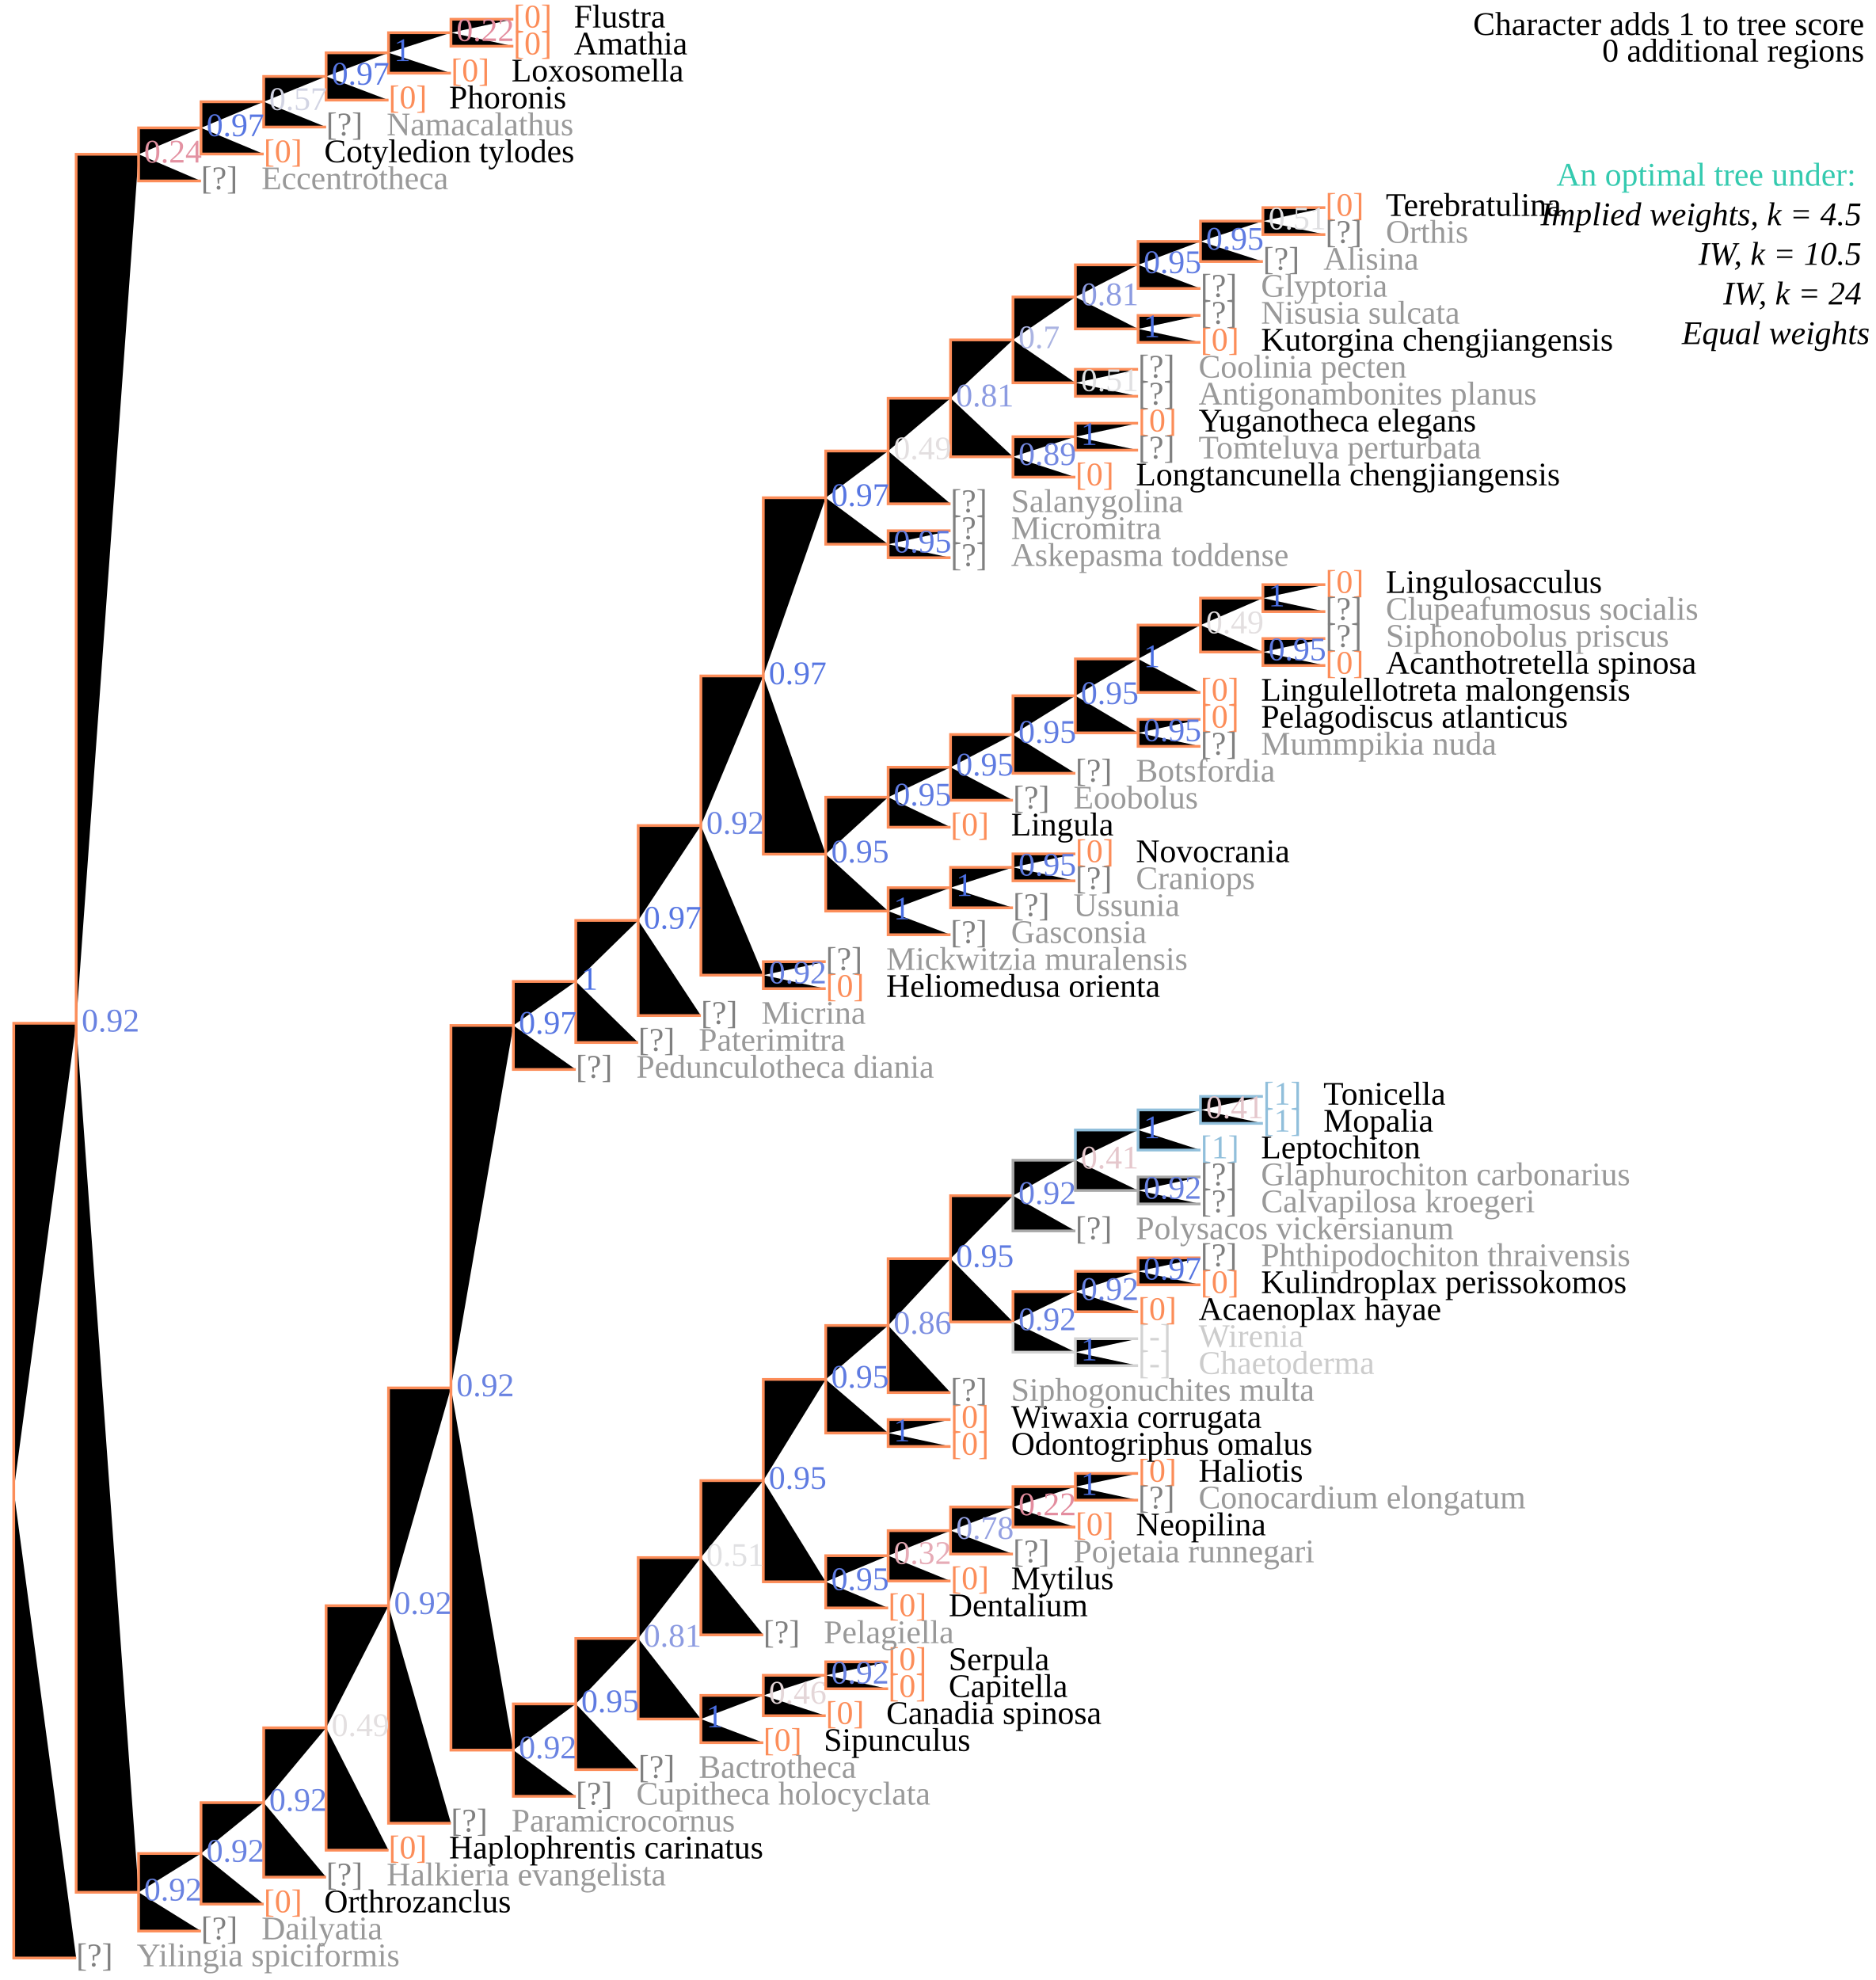
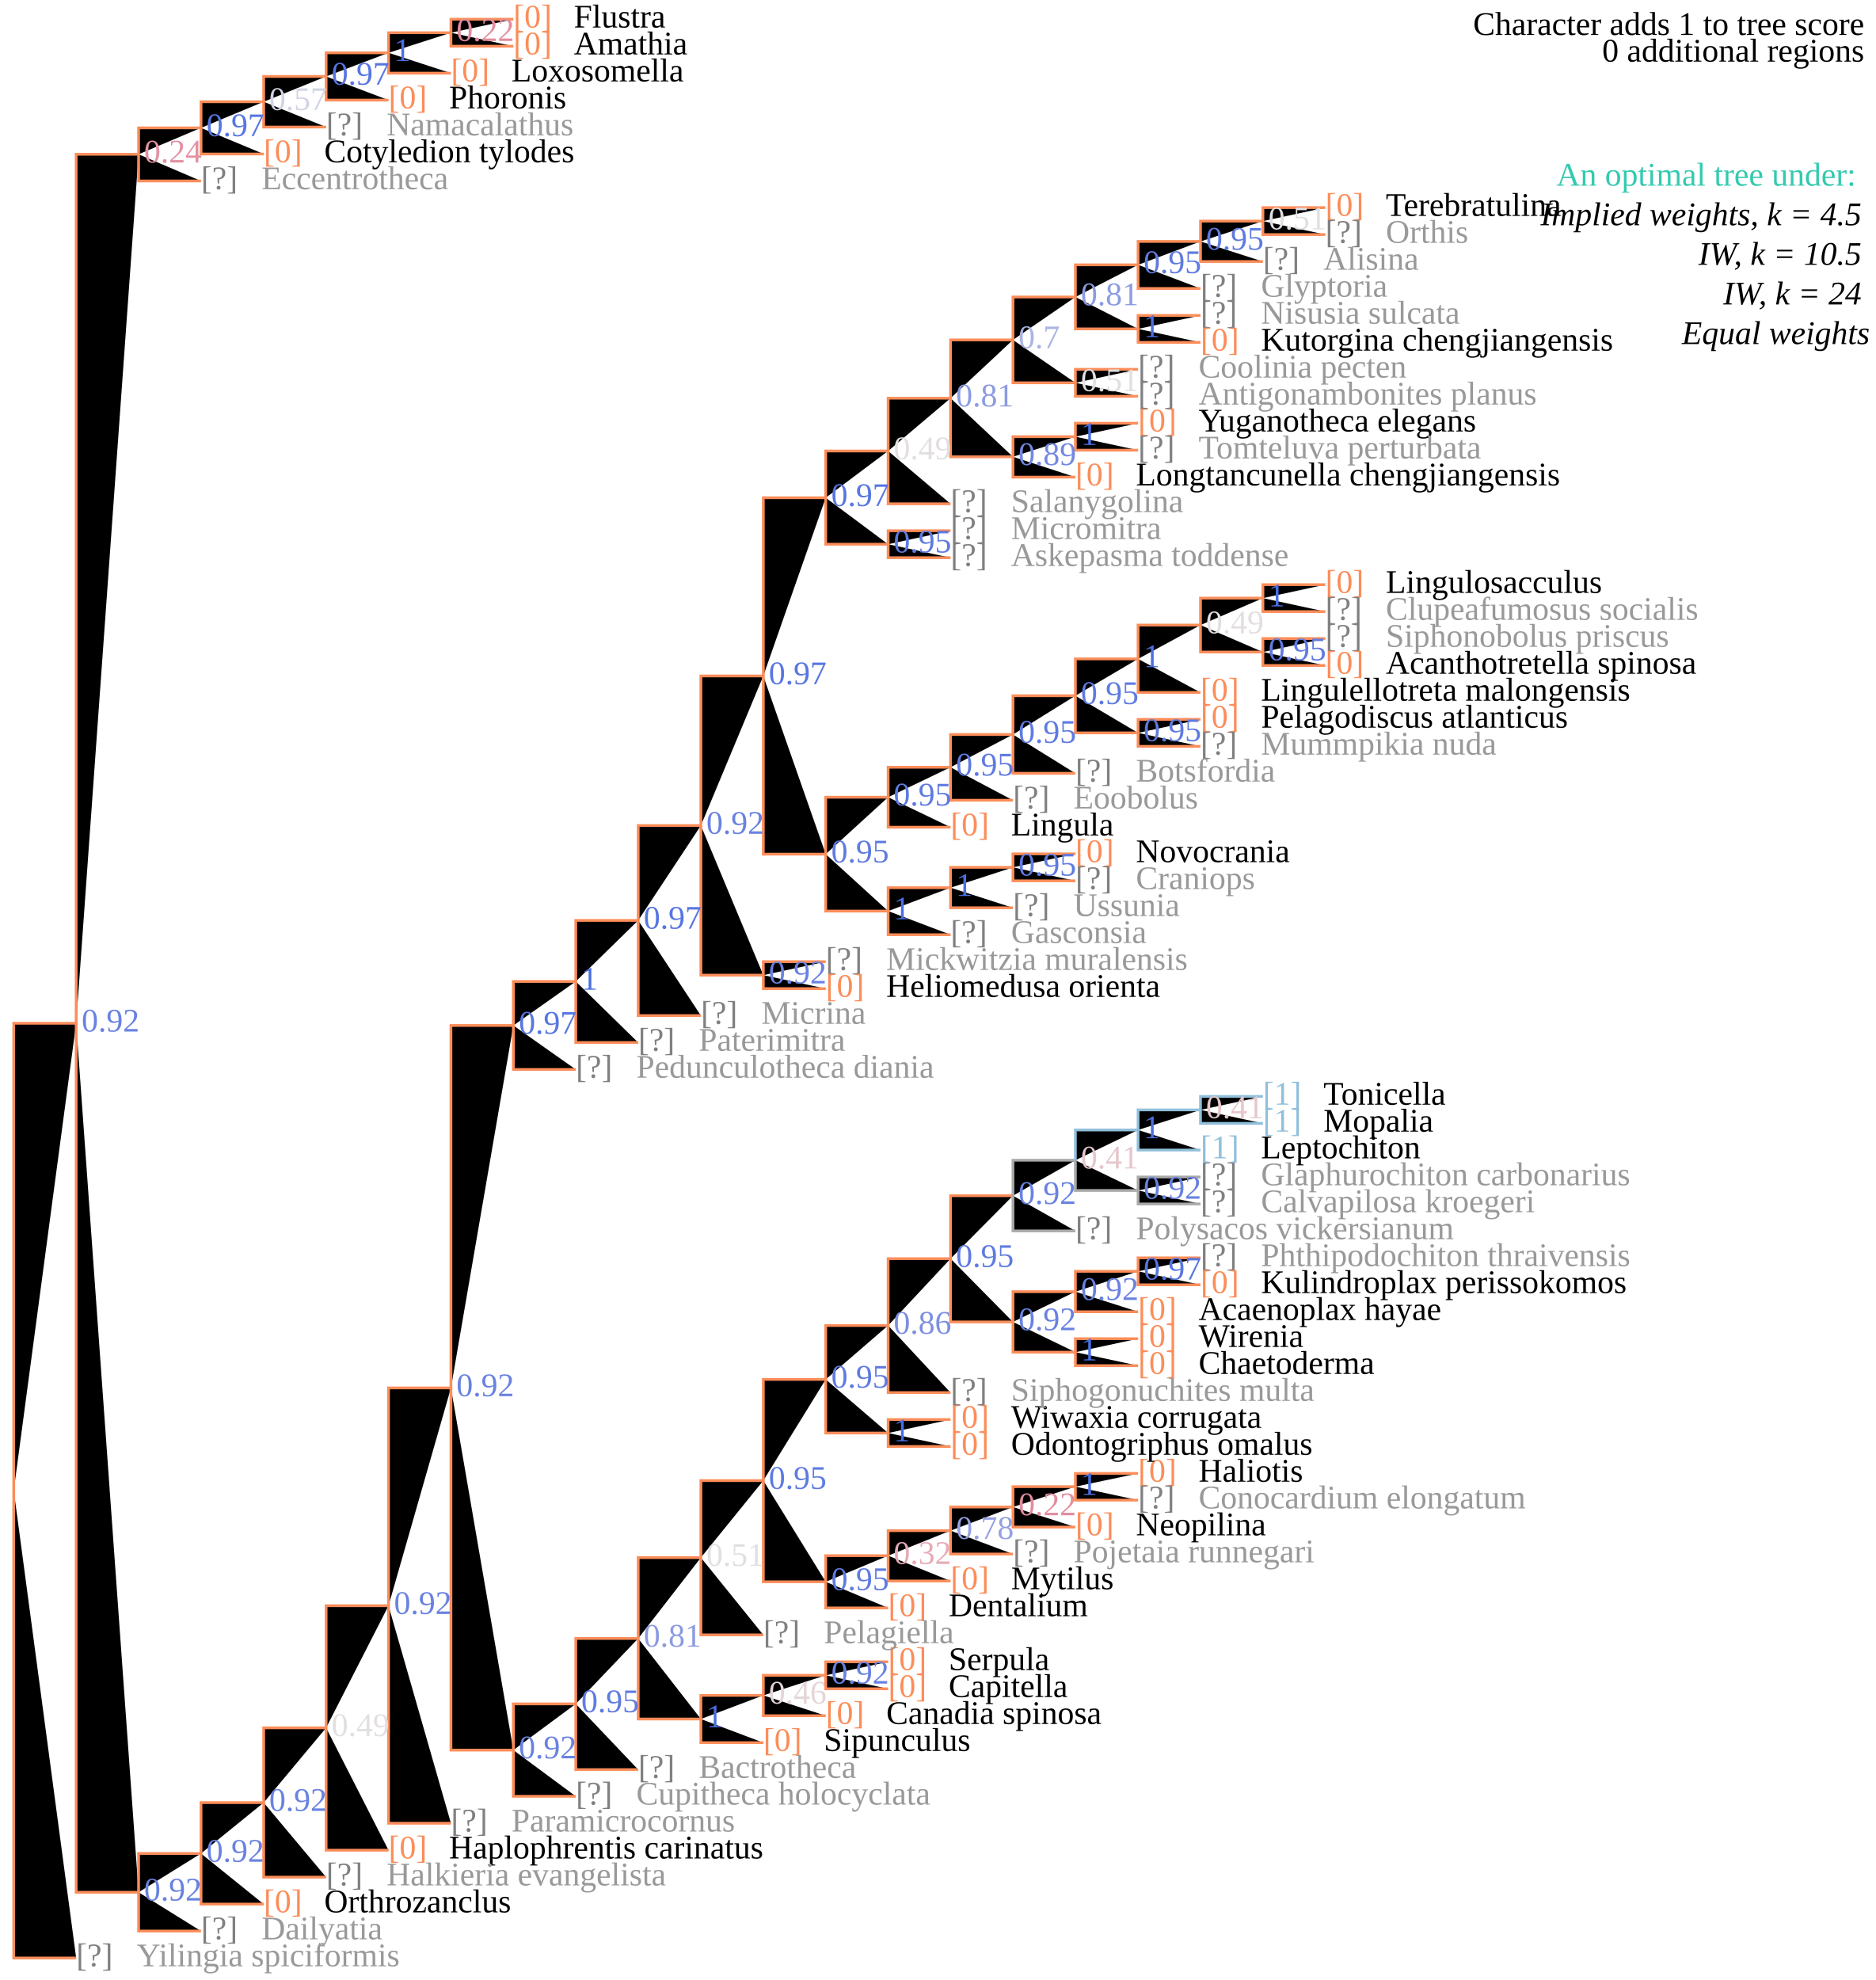
<svg xmlns="http://www.w3.org/2000/svg" version="1.1" viewBox="0 0 682 720" preserveAspectRatio="xMidYMid meet" class="tree" data-char="81">
  <text x="678" y="12.7" text-anchor="end" class="stepsLabel">Character adds <tspan class="score">1</tspan> to tree score</text>
  <text x="678" y="22.4" text-anchor="end" class="stepsLabel">
    <tspan class="score">0</tspan> additional regions</text>
  <text x="678" y="32.1" text-anchor="end" class="stepsLabel" />
  <text x="678" y="51.5" text-anchor="end" class="stepsLabel">
    <tspan dy="16" fill="#34caaf">An optimal tree under:</tspan>
    <tspan x="680" style="font-style:italic" class="notThisAn" dy="1.2em">Implied weights, k = 4.5</tspan>
    <tspan x="680" style="font-style:italic" class="notThisAn" dy="1.2em">IW, k = 10.5</tspan>
    <tspan x="680" style="font-style:italic" class="notThisAn" dy="1.2em">IW, k = 24</tspan>
    <tspan x="680" style="font-style:italic" class="thisAn" dy="1.2em">Equal weights</tspan>
  </text>
  <text x="323" y="607.3" fill="#fc8d59" class="flag">[0]</text>
  <text x="345" y="607.3" fill="#000" class="taxonLabel">Serpula</text>
  <text x="323" y="617.1" fill="#fc8d59" class="flag">[0]</text>
  <text x="345" y="617.1" fill="#000" class="taxonLabel">Capitella</text>
  <text x="300.3" y="626.9" fill="#fc8d59" class="flag">[0]</text>
  <text x="322.3" y="626.9" fill="#000" class="taxonLabel">Canadia spinosa</text>
  <text x="277.6" y="636.7" fill="#fc8d59" class="flag">[0]</text>
  <text x="299.6" y="636.7" fill="#000" class="taxonLabel">Sipunculus</text>
  <text x="413.9" y="538.8" fill="#fc8d59" class="flag">[0]</text>
  <text x="435.9" y="538.8" fill="#000" class="taxonLabel">Haliotis</text>
  <text x="413.9" y="548.5" fill="grey" class="flag">[?]</text>
  <text x="435.9" y="548.5" fill="#999" class="taxonLabel">Conocardium elongatum</text>
  <text x="391.1" y="558.3" fill="#fc8d59" class="flag">[0]</text>
  <text x="413.1" y="558.3" fill="#000" class="taxonLabel">Neopilina</text>
  <text x="368.4" y="568.1" fill="grey" class="flag">[?]</text>
  <text x="390.4" y="568.1" fill="#999" class="taxonLabel">Pojetaia runnegari</text>
  <text x="345.7" y="577.9" fill="#fc8d59" class="flag">[0]</text>
  <text x="367.7" y="577.9" fill="#000" class="taxonLabel">Mytilus</text>
  <text x="323" y="587.7" fill="#fc8d59" class="flag">[0]</text>
  <text x="345" y="587.7" fill="#000" class="taxonLabel">Dentalium</text>
  <text x="345.7" y="519.2" fill="#fc8d59" class="flag">[0]</text>
  <text x="367.7" y="519.2" fill="#000" class="taxonLabel">Wiwaxia corrugata</text>
  <text x="345.7" y="529" fill="#fc8d59" class="flag">[0]</text>
  <text x="367.7" y="529" fill="#000" class="taxonLabel">Odontogriphus omalus</text>
-   <text x="413.9" y="489.8" fill="lightgrey" class="flag">[-]</text>
-   <text x="435.9" y="489.8" fill="#ccc" class="taxonLabel">Wirenia</text>
-   <text x="413.9" y="499.6" fill="lightgrey" class="flag">[-]</text>
-   <text x="435.9" y="499.6" fill="#ccc" class="taxonLabel">Chaetoderma</text>
+   <text x="413.9" y="489.8" fill="#fc8d59" class="flag">[0]</text>
+   <text x="435.9" y="489.8" fill="#000" class="taxonLabel">Wirenia</text>
+   <text x="413.9" y="499.6" fill="#fc8d59" class="flag">[0]</text>
+   <text x="435.9" y="499.6" fill="#000" class="taxonLabel">Chaetoderma</text>
  <text x="436.6" y="460.4" fill="grey" class="flag">[?]</text>
  <text x="458.6" y="460.4" fill="#999" class="taxonLabel">Phthipodochiton thraivensis</text>
  <text x="436.6" y="470.2" fill="#fc8d59" class="flag">[0]</text>
  <text x="458.6" y="470.2" fill="#000" class="taxonLabel">Kulindroplax perissokomos</text>
  <text x="413.9" y="480" fill="#fc8d59" class="flag">[0]</text>
  <text x="435.9" y="480" fill="#000" class="taxonLabel">Acaenoplax hayae</text>
  <text x="436.6" y="431" fill="grey" class="flag">[?]</text>
  <text x="458.6" y="431" fill="#999" class="taxonLabel">Glaphurochiton carbonarius</text>
  <text x="436.6" y="440.8" fill="grey" class="flag">[?]</text>
  <text x="458.6" y="440.8" fill="#999" class="taxonLabel">Calvapilosa kroegeri</text>
  <text x="459.3" y="401.7" fill="#91bfdb" class="flag">[1]</text>
  <text x="481.3" y="401.7" fill="#000" class="taxonLabel">Tonicella</text>
  <text x="459.3" y="411.5" fill="#91bfdb" class="flag">[1]</text>
  <text x="481.3" y="411.5" fill="#000" class="taxonLabel">Mopalia</text>
  <text x="436.6" y="421.2" fill="#91bfdb" class="flag">[1]</text>
  <text x="458.6" y="421.2" fill="#000" class="taxonLabel">Leptochiton</text>
  <text x="391.1" y="450.6" fill="grey" class="flag">[?]</text>
  <text x="413.1" y="450.6" fill="#999" class="taxonLabel">Polysacos vickersianum</text>
  <text x="345.7" y="509.4" fill="grey" class="flag">[?]</text>
  <text x="367.7" y="509.4" fill="#999" class="taxonLabel">Siphogonuchites multa</text>
  <text x="277.6" y="597.5" fill="grey" class="flag">[?]</text>
  <text x="299.6" y="597.5" fill="#999" class="taxonLabel">Pelagiella</text>
  <text x="232.1" y="646.5" fill="grey" class="flag">[?]</text>
  <text x="254.1" y="646.5" fill="#999" class="taxonLabel">Bactrotheca</text>
  <text x="209.4" y="656.2" fill="grey" class="flag">[?]</text>
  <text x="231.4" y="656.2" fill="#999" class="taxonLabel">Cupitheca holocyclata</text>
  <text x="300.3" y="352.7" fill="grey" class="flag">[?]</text>
  <text x="322.3" y="352.7" fill="#999" class="taxonLabel">Mickwitzia muralensis</text>
  <text x="300.3" y="362.5" fill="#fc8d59" class="flag">[0]</text>
  <text x="322.3" y="362.5" fill="#000" class="taxonLabel">Heliomedusa orienta</text>
  <text x="391.1" y="313.5" fill="#fc8d59" class="flag">[0]</text>
  <text x="413.1" y="313.5" fill="#000" class="taxonLabel">Novocrania</text>
  <text x="391.1" y="323.3" fill="grey" class="flag">[?]</text>
  <text x="413.1" y="323.3" fill="#999" class="taxonLabel">Craniops</text>
  <text x="368.4" y="333.1" fill="grey" class="flag">[?]</text>
  <text x="390.4" y="333.1" fill="#999" class="taxonLabel">Ussunia</text>
  <text x="345.7" y="342.9" fill="grey" class="flag">[?]</text>
  <text x="367.7" y="342.9" fill="#999" class="taxonLabel">Gasconsia</text>
  <text x="436.6" y="264.6" fill="#fc8d59" class="flag">[0]</text>
  <text x="458.6" y="264.6" fill="#000" class="taxonLabel">Pelagodiscus atlanticus</text>
  <text x="436.6" y="274.4" fill="grey" class="flag">[?]</text>
  <text x="458.6" y="274.4" fill="#999" class="taxonLabel">Mummpikia nuda</text>
  <text x="482" y="235.2" fill="grey" class="flag">[?]</text>
  <text x="504" y="235.2" fill="#999" class="taxonLabel">Siphonobolus priscus</text>
  <text x="482" y="245" fill="#fc8d59" class="flag">[0]</text>
  <text x="504" y="245" fill="#000" class="taxonLabel">Acanthotretella spinosa</text>
  <text x="482" y="215.6" fill="#fc8d59" class="flag">[0]</text>
  <text x="504" y="215.6" fill="#000" class="taxonLabel">Lingulosacculus</text>
  <text x="482" y="225.4" fill="grey" class="flag">[?]</text>
  <text x="504" y="225.4" fill="#999" class="taxonLabel">Clupeafumosus socialis</text>
  <text x="436.6" y="254.8" fill="#fc8d59" class="flag">[0]</text>
  <text x="458.6" y="254.8" fill="#000" class="taxonLabel">Lingulellotreta malongensis</text>
  <text x="391.1" y="284.2" fill="grey" class="flag">[?]</text>
  <text x="413.1" y="284.2" fill="#999" class="taxonLabel">Botsfordia</text>
  <text x="368.4" y="294" fill="grey" class="flag">[?]</text>
  <text x="390.4" y="294" fill="#999" class="taxonLabel">Eoobolus</text>
  <text x="345.7" y="303.8" fill="#fc8d59" class="flag">[0]</text>
  <text x="367.7" y="303.8" fill="#000" class="taxonLabel">Lingula</text>
  <text x="345.7" y="196" fill="grey" class="flag">[?]</text>
  <text x="367.7" y="196" fill="#999" class="taxonLabel">Micromitra</text>
  <text x="345.7" y="205.8" fill="grey" class="flag">[?]</text>
  <text x="367.7" y="205.8" fill="#999" class="taxonLabel">Askepasma toddense</text>
  <text x="413.9" y="156.9" fill="#fc8d59" class="flag">[0]</text>
  <text x="435.9" y="156.9" fill="#000" class="taxonLabel">Yuganotheca elegans</text>
  <text x="413.9" y="166.7" fill="grey" class="flag">[?]</text>
  <text x="435.9" y="166.7" fill="#999" class="taxonLabel">Tomteluva perturbata</text>
  <text x="391.1" y="176.5" fill="#fc8d59" class="flag">[0]</text>
  <text x="413.1" y="176.5" fill="#000" class="taxonLabel">Longtancunella chengjiangensis</text>
  <text x="413.9" y="137.3" fill="grey" class="flag">[?]</text>
  <text x="435.9" y="137.3" fill="#999" class="taxonLabel">Coolinia pecten</text>
  <text x="413.9" y="147.1" fill="grey" class="flag">[?]</text>
  <text x="435.9" y="147.1" fill="#999" class="taxonLabel">Antigonambonites planus</text>
  <text x="436.6" y="117.7" fill="grey" class="flag">[?]</text>
  <text x="458.6" y="117.7" fill="#999" class="taxonLabel">Nisusia sulcata</text>
  <text x="436.6" y="127.5" fill="#fc8d59" class="flag">[0]</text>
  <text x="458.6" y="127.5" fill="#000" class="taxonLabel">Kutorgina chengjiangensis</text>
  <text x="482" y="78.5" fill="#fc8d59" class="flag">[0]</text>
  <text x="504" y="78.5" fill="#000" class="taxonLabel">Terebratulina</text>
  <text x="482" y="88.3" fill="grey" class="flag">[?]</text>
  <text x="504" y="88.3" fill="#999" class="taxonLabel">Orthis</text>
  <text x="459.3" y="98.1" fill="grey" class="flag">[?]</text>
  <text x="481.3" y="98.1" fill="#999" class="taxonLabel">Alisina</text>
  <text x="436.6" y="107.9" fill="grey" class="flag">[?]</text>
  <text x="458.6" y="107.9" fill="#999" class="taxonLabel">Glyptoria</text>
  <text x="345.7" y="186.2" fill="grey" class="flag">[?]</text>
  <text x="367.7" y="186.2" fill="#999" class="taxonLabel">Salanygolina</text>
  <text x="254.9" y="372.3" fill="grey" class="flag">[?]</text>
  <text x="276.9" y="372.3" fill="#999" class="taxonLabel">Micrina</text>
  <text x="232.1" y="382.1" fill="grey" class="flag">[?]</text>
  <text x="254.1" y="382.1" fill="#999" class="taxonLabel">Paterimitra</text>
  <text x="209.4" y="391.9" fill="grey" class="flag">[?]</text>
  <text x="231.4" y="391.9" fill="#999" class="taxonLabel">Pedunculotheca diania</text>
  <text x="164" y="666" fill="grey" class="flag">[?]</text>
  <text x="186" y="666" fill="#999" class="taxonLabel">Paramicrocornus</text>
  <text x="141.3" y="675.8" fill="#fc8d59" class="flag">[0]</text>
  <text x="163.3" y="675.8" fill="#000" class="taxonLabel">Haplophrentis carinatus</text>
  <text x="118.6" y="685.6" fill="grey" class="flag">[?]</text>
  <text x="140.6" y="685.6" fill="#999" class="taxonLabel">Halkieria evangelista</text>
  <text x="95.9" y="695.4" fill="#fc8d59" class="flag">[0]</text>
  <text x="117.9" y="695.4" fill="#000" class="taxonLabel">Orthrozanclus</text>
  <text x="73.1" y="705.2" fill="grey" class="flag">[?]</text>
  <text x="95.1" y="705.2" fill="#999" class="taxonLabel">Dailyatia</text>
  <text x="186.7" y="10" fill="#fc8d59" class="flag">[0]</text>
  <text x="208.7" y="10" fill="#000" class="taxonLabel">Flustra</text>
  <text x="186.7" y="19.8" fill="#fc8d59" class="flag">[0]</text>
  <text x="208.7" y="19.8" fill="#000" class="taxonLabel">Amathia</text>
  <text x="164" y="29.6" fill="#fc8d59" class="flag">[0]</text>
  <text x="186" y="29.6" fill="#000" class="taxonLabel">Loxosomella</text>
  <text x="141.3" y="39.4" fill="#fc8d59" class="flag">[0]</text>
  <text x="163.3" y="39.4" fill="#000" class="taxonLabel">Phoronis</text>
  <text x="118.6" y="49.2" fill="grey" class="flag">[?]</text>
  <text x="140.6" y="49.2" fill="#999" class="taxonLabel">Namacalathus</text>
  <text x="95.9" y="59" fill="#fc8d59" class="flag">[0]</text>
  <text x="117.9" y="59" fill="#000" class="taxonLabel">Cotyledion tylodes</text>
  <text x="73.1" y="68.8" fill="grey" class="flag">[?]</text>
  <text x="95.1" y="68.8" fill="#999" class="taxonLabel">Eccentrotheca</text>
  <text x="27.7" y="715" fill="grey" class="flag">[?]</text>
  <text x="49.7" y="715" fill="#999" class="taxonLabel">Yilingia spiciformis</text>
-   <path d="M5,542V372.1H27.7M27.7,372.1V56.1H50.4M50.4,56.1V46.5H73.1M73.1,46.5V37H95.9M95.9,37V27.8H118.6M118.6,27.8V19.2H141.3M141.3,19.2V11.9H164M164,11.9V7H186.7M164,11.9V16.8H186.7M141.3,19.2V26.6H164M118.6,27.8V36.4H141.3M95.9,37V46.2H118.6M73.1,46.5V56H95.9M50.4,56.1V65.8H73.1M27.7,372.1V688.1H50.4M50.4,688.1V674H73.1M73.1,674V655.5H95.9M95.9,655.5V628.3H118.6M118.6,628.3V583.9H141.3M141.3,583.9V504.7H164M164,504.7V372.9H186.7M186.7,372.9V356.9H209.4M209.4,356.9V334.7H232.1M232.1,334.7V300.2H254.9M254.9,300.2V245.8H277.6M277.6,245.8V181H300.3M300.3,181V164H323M323,164V144.8H345.7M345.7,144.8V123.6H368.4M368.4,123.6V108H391.1M391.1,108V96.3H413.9M413.9,96.3V87.8H436.6M436.6,87.8V80.4H459.3M459.3,80.4V75.5H482M459.3,80.4V85.3H482M436.6,87.8V95.1H459.3M413.9,96.3V104.9H436.6M391.1,108V119.6H413.9M413.9,119.6V114.7H436.6M413.9,119.6V124.5H436.6M368.4,123.6V139.2H391.1M391.1,139.2V134.3H413.9M391.1,139.2V144.1H413.9M345.7,144.8V166.1H368.4M368.4,166.1V158.8H391.1M391.1,158.8V153.9H413.9M391.1,158.8V163.7H413.9M368.4,166.1V173.5H391.1M323,164V183.2H345.7M300.3,181V197.9H323M323,197.9V193H345.7M323,197.9V202.8H345.7M277.6,245.8V310.6H300.3M300.3,310.6V289.9H323M323,289.9V279H345.7M345.7,279V267.1H368.4M368.4,267.1V253H391.1M391.1,253V239.6H413.9M413.9,239.6V227.3H436.6M436.6,227.3V217.5H459.3M459.3,217.5V212.6H482M459.3,217.5V222.4H482M436.6,227.3V237.1H459.3M459.3,237.1V232.2H482M459.3,237.1V242H482M413.9,239.6V251.8H436.6M391.1,253V266.5H413.9M413.9,266.5V261.6H436.6M413.9,266.5V271.4H436.6M368.4,267.1V281.2H391.1M345.7,279V291H368.4M323,289.9V300.8H345.7M300.3,310.6V331.3H323M323,331.3V322.8H345.7M345.7,322.8V315.4H368.4M368.4,315.4V310.5H391.1M368.4,315.4V320.3H391.1M345.7,322.8V330.1H368.4M323,331.3V339.9H345.7M254.9,300.2V354.6H277.6M277.6,354.6V349.7H300.3M277.6,354.6V359.5H300.3M232.1,334.7V369.3H254.9M209.4,356.9V379.1H232.1M186.7,372.9V388.9H209.4M164,504.7V636.4H186.7M186.7,636.4V619.6H209.4M209.4,619.6V595.8H232.1M232.1,595.8V566.4H254.9M254.9,566.4V538.4H277.6M277.6,538.4V501.6H300.3M300.3,501.6V482H323M323,482V457.7H345.7M345.7,457.7V434.8H368.4M345.7,457.7V480.7H368.4M368.4,480.7V469.7H391.1M391.1,469.7V462.3H413.9M413.9,462.3V457.4H436.6M413.9,462.3V467.2H436.6M391.1,469.7V477H413.9M323,482V506.4H345.7M300.3,501.6V521.1H323M323,521.1V516.2H345.7M323,521.1V526H345.7M277.6,538.4V575.2H300.3M300.3,575.2V565.7H323M323,565.7V556.6H345.7M345.7,556.6V548H368.4M368.4,548V540.6H391.1M391.1,540.6V535.8H413.9M391.1,540.6V545.5H413.9M368.4,548V555.3H391.1M345.7,556.6V565.1H368.4M323,565.7V574.9H345.7M300.3,575.2V584.7H323M254.9,566.4V594.5H277.6M232.1,595.8V625.1H254.9M254.9,625.1V616.5H277.6M277.6,616.5V609.2H300.3M300.3,609.2V604.3H323M300.3,609.2V614.1H323M277.6,616.5V623.9H300.3M254.9,625.1V633.7H277.6M209.4,619.6V643.5H232.1M186.7,636.4V653.2H209.4M141.3,583.9V663H164M118.6,628.3V672.8H141.3M95.9,655.5V682.6H118.6M73.1,674V692.4H95.9M50.4,688.1V702.2H73.1M5,542V712H27.7" stroke="#fc8d59" />
+   <path d="M5,542V372.1H27.7M27.7,372.1V56.1H50.4M50.4,56.1V46.5H73.1M73.1,46.5V37H95.9M95.9,37V27.8H118.6M118.6,27.8V19.2H141.3M141.3,19.2V11.9H164M164,11.9V7H186.7M164,11.9V16.8H186.7M141.3,19.2V26.6H164M118.6,27.8V36.4H141.3M95.9,37V46.2H118.6M73.1,46.5V56H95.9M50.4,56.1V65.8H73.1M27.7,372.1V688.1H50.4M50.4,688.1V674H73.1M73.1,674V655.5H95.9M95.9,655.5V628.3H118.6M118.6,628.3V583.9H141.3M141.3,583.9V504.7H164M164,504.7V372.9H186.7M186.7,372.9V356.9H209.4M209.4,356.9V334.7H232.1M232.1,334.7V300.2H254.9M254.9,300.2V245.8H277.6M277.6,245.8V181H300.3M300.3,181V164H323M323,164V144.8H345.7M345.7,144.8V123.6H368.4M368.4,123.6V108H391.1M391.1,108V96.3H413.9M413.9,96.3V87.8H436.6M436.6,87.8V80.4H459.3M459.3,80.4V75.5H482M459.3,80.4V85.3H482M436.6,87.8V95.1H459.3M413.9,96.3V104.9H436.6M391.1,108V119.6H413.9M413.9,119.6V114.7H436.6M413.9,119.6V124.5H436.6M368.4,123.6V139.2H391.1M391.1,139.2V134.3H413.9M391.1,139.2V144.1H413.9M345.7,144.8V166.1H368.4M368.4,166.1V158.8H391.1M391.1,158.8V153.9H413.9M391.1,158.8V163.7H413.9M368.4,166.1V173.5H391.1M323,164V183.2H345.7M300.3,181V197.9H323M323,197.9V193H345.7M323,197.9V202.8H345.7M277.6,245.8V310.6H300.3M300.3,310.6V289.9H323M323,289.9V279H345.7M345.7,279V267.1H368.4M368.4,267.1V253H391.1M391.1,253V239.6H413.9M413.9,239.6V227.3H436.6M436.6,227.3V217.5H459.3M459.3,217.5V212.6H482M459.3,217.5V222.4H482M436.6,227.3V237.1H459.3M459.3,237.1V232.2H482M459.3,237.1V242H482M413.9,239.6V251.8H436.6M391.1,253V266.5H413.9M413.9,266.5V261.6H436.6M413.9,266.5V271.4H436.6M368.4,267.1V281.2H391.1M345.7,279V291H368.4M323,289.9V300.8H345.7M300.3,310.6V331.3H323M323,331.3V322.8H345.7M345.7,322.8V315.4H368.4M368.4,315.4V310.5H391.1M368.4,315.4V320.3H391.1M345.7,322.8V330.1H368.4M323,331.3V339.9H345.7M254.9,300.2V354.6H277.6M277.6,354.6V349.7H300.3M277.6,354.6V359.5H300.3M232.1,334.7V369.3H254.9M209.4,356.9V379.1H232.1M186.7,372.9V388.9H209.4M164,504.7V636.4H186.7M186.7,636.4V619.6H209.4M209.4,619.6V595.8H232.1M232.1,595.8V566.4H254.9M254.9,566.4V538.4H277.6M277.6,538.4V501.6H300.3M300.3,501.6V482H323M323,482V457.7H345.7M345.7,457.7V434.8H368.4M345.7,457.7V480.7H368.4M368.4,480.7V469.7H391.1M391.1,469.7V462.3H413.9M413.9,462.3V457.4H436.6M413.9,462.3V467.2H436.6M391.1,469.7V477H413.9M368.4,480.7V491.7H391.1M391.1,491.7V486.8H413.9M391.1,491.7V496.6H413.9M323,482V506.4H345.7M300.3,501.6V521.1H323M323,521.1V516.2H345.7M323,521.1V526H345.7M277.6,538.4V575.2H300.3M300.3,575.2V565.7H323M323,565.7V556.6H345.7M345.7,556.6V548H368.4M368.4,548V540.6H391.1M391.1,540.6V535.8H413.9M391.1,540.6V545.5H413.9M368.4,548V555.3H391.1M345.7,556.6V565.1H368.4M323,565.7V574.9H345.7M300.3,575.2V584.7H323M254.9,566.4V594.5H277.6M232.1,595.8V625.1H254.9M254.9,625.1V616.5H277.6M277.6,616.5V609.2H300.3M300.3,609.2V604.3H323M300.3,609.2V614.1H323M277.6,616.5V623.9H300.3M254.9,625.1V633.7H277.6M209.4,619.6V643.5H232.1M186.7,636.4V653.2H209.4M141.3,583.9V663H164M118.6,628.3V672.8H141.3M95.9,655.5V682.6H118.6M73.1,674V692.4H95.9M50.4,688.1V702.2H73.1M5,542V712H27.7" stroke="#fc8d59" />
  <path d="M368.4,434.8V421.9H391.1M391.1,421.9V432.9H413.9M413.9,432.9V428H436.6M413.9,432.9V437.8H436.6M368.4,434.8V447.6H391.1" stroke="darkgrey" />
  <path d="M391.1,421.9V410.9H413.9M413.9,410.9V403.6H436.6M436.6,403.6V398.7H459.3M436.6,403.6V408.5H459.3M413.9,410.9V418.2H436.6" stroke="#91bfdb" />
-   <path d="M368.4,480.7V491.7H391.1M391.1,491.7V486.8H413.9M391.1,491.7V496.6H413.9" stroke="lightgrey" class="inapplicable" />
  <text x="29.7" y="375.1" class="node" fill="#6982E1">0.92</text>
  <text x="52.4" y="59.1" class="node" fill="#E392A2">0.24</text>
  <text x="75.1" y="49.5" class="node" fill="#5776E2">0.97</text>
  <text x="97.9" y="40" class="node" fill="#D2D4E3">0.57</text>
  <text x="120.6" y="30.8" class="node" fill="#5776E2">0.97</text>
  <text x="143.3" y="22.2" class="node" fill="#4A6FE3">1</text>
  <text x="166" y="14.9" class="node" fill="#E38C9E">0.22</text>
  <text x="52.4" y="691.1" class="node" fill="#6982E1">0.92</text>
  <text x="75.1" y="677" class="node" fill="#6982E1">0.92</text>
  <text x="97.9" y="658.5" class="node" fill="#6982E1">0.92</text>
  <text x="120.6" y="631.3" class="node" fill="#E3DFE0">0.49</text>
  <text x="143.3" y="586.9" class="node" fill="#6982E1">0.92</text>
  <text x="166" y="507.7" class="node" fill="#6982E1">0.92</text>
  <text x="188.7" y="375.9" class="node" fill="#5776E2">0.97</text>
  <text x="211.4" y="359.9" class="node" fill="#4A6FE3">1</text>
  <text x="234.1" y="337.7" class="node" fill="#5776E2">0.97</text>
  <text x="256.9" y="303.2" class="node" fill="#6982E1">0.92</text>
  <text x="279.6" y="248.8" class="node" fill="#5776E2">0.97</text>
  <text x="302.3" y="184" class="node" fill="#5776E2">0.97</text>
  <text x="325" y="167" class="node" fill="#E3DFE0">0.49</text>
  <text x="347.7" y="147.8" class="node" fill="#8C9BE1">0.81</text>
  <text x="370.4" y="126.6" class="node" fill="#ABB4E2">0.7</text>
  <text x="393.1" y="111" class="node" fill="#8C9BE1">0.81</text>
  <text x="415.9" y="99.3" class="node" fill="#5F7BE1">0.95</text>
  <text x="438.6" y="90.8" class="node" fill="#5F7BE1">0.95</text>
  <text x="461.3" y="83.4" class="node" fill="#E0E0E2">0.51</text>
  <text x="415.9" y="122.6" class="node" fill="#4A6FE3">1</text>
  <text x="393.1" y="142.2" class="node" fill="#E0E0E2">0.51</text>
  <text x="370.4" y="169.1" class="node" fill="#7388E1">0.89</text>
  <text x="393.1" y="161.8" class="node" fill="#4A6FE3">1</text>
  <text x="325" y="200.9" class="node" fill="#5F7BE1">0.95</text>
  <text x="302.3" y="313.6" class="node" fill="#5F7BE1">0.95</text>
  <text x="325" y="292.9" class="node" fill="#5F7BE1">0.95</text>
  <text x="347.7" y="282" class="node" fill="#5F7BE1">0.95</text>
  <text x="370.4" y="270.1" class="node" fill="#5F7BE1">0.95</text>
  <text x="393.1" y="256" class="node" fill="#5F7BE1">0.95</text>
  <text x="415.9" y="242.6" class="node" fill="#4A6FE3">1</text>
  <text x="438.6" y="230.3" class="node" fill="#E3DFE0">0.49</text>
  <text x="461.3" y="220.5" class="node" fill="#4A6FE3">1</text>
  <text x="461.3" y="240.1" class="node" fill="#5F7BE1">0.95</text>
  <text x="415.9" y="269.5" class="node" fill="#5F7BE1">0.95</text>
  <text x="325" y="334.3" class="node" fill="#4A6FE3">1</text>
  <text x="347.7" y="325.8" class="node" fill="#4A6FE3">1</text>
  <text x="370.4" y="318.4" class="node" fill="#5F7BE1">0.95</text>
  <text x="279.6" y="357.6" class="node" fill="#6982E1">0.92</text>
  <text x="188.7" y="639.4" class="node" fill="#6982E1">0.92</text>
  <text x="211.4" y="622.6" class="node" fill="#5F7BE1">0.95</text>
  <text x="234.1" y="598.8" class="node" fill="#8C9BE1">0.81</text>
  <text x="256.9" y="569.4" class="node" fill="#E0E0E2">0.51</text>
  <text x="279.6" y="541.4" class="node" fill="#5F7BE1">0.95</text>
  <text x="302.3" y="504.6" class="node" fill="#5F7BE1">0.95</text>
  <text x="325" y="485" class="node" fill="#7D8FE1">0.86</text>
  <text x="347.7" y="460.7" class="node" fill="#5F7BE1">0.95</text>
  <text x="370.4" y="437.8" class="node" fill="#6982E1">0.92</text>
  <text x="393.1" y="424.9" class="node" fill="#E5C7CC">0.41</text>
  <text x="415.9" y="413.9" class="node" fill="#4A6FE3">1</text>
  <text x="438.6" y="406.6" class="node" fill="#E5C7CC">0.41</text>
  <text x="415.9" y="435.9" class="node" fill="#6982E1">0.92</text>
  <text x="370.4" y="483.7" class="node" fill="#6982E1">0.92</text>
  <text x="393.1" y="472.7" class="node" fill="#6982E1">0.92</text>
  <text x="415.9" y="465.3" class="node" fill="#5776E2">0.97</text>
  <text x="393.1" y="494.7" class="node" fill="#4A6FE3">1</text>
  <text x="325" y="524.1" class="node" fill="#4A6FE3">1</text>
  <text x="302.3" y="578.2" class="node" fill="#5F7BE1">0.95</text>
  <text x="325" y="568.7" class="node" fill="#E6ABB6">0.32</text>
  <text x="347.7" y="559.6" class="node" fill="#95A1E2">0.78</text>
  <text x="370.4" y="551" class="node" fill="#E38C9E">0.22</text>
  <text x="393.1" y="543.6" class="node" fill="#4A6FE3">1</text>
  <text x="256.9" y="628.1" class="node" fill="#4A6FE3">1</text>
  <text x="279.6" y="619.5" class="node" fill="#E4D6D8">0.46</text>
  <text x="302.3" y="612.2" class="node" fill="#6982E1">0.92</text>
</svg>
